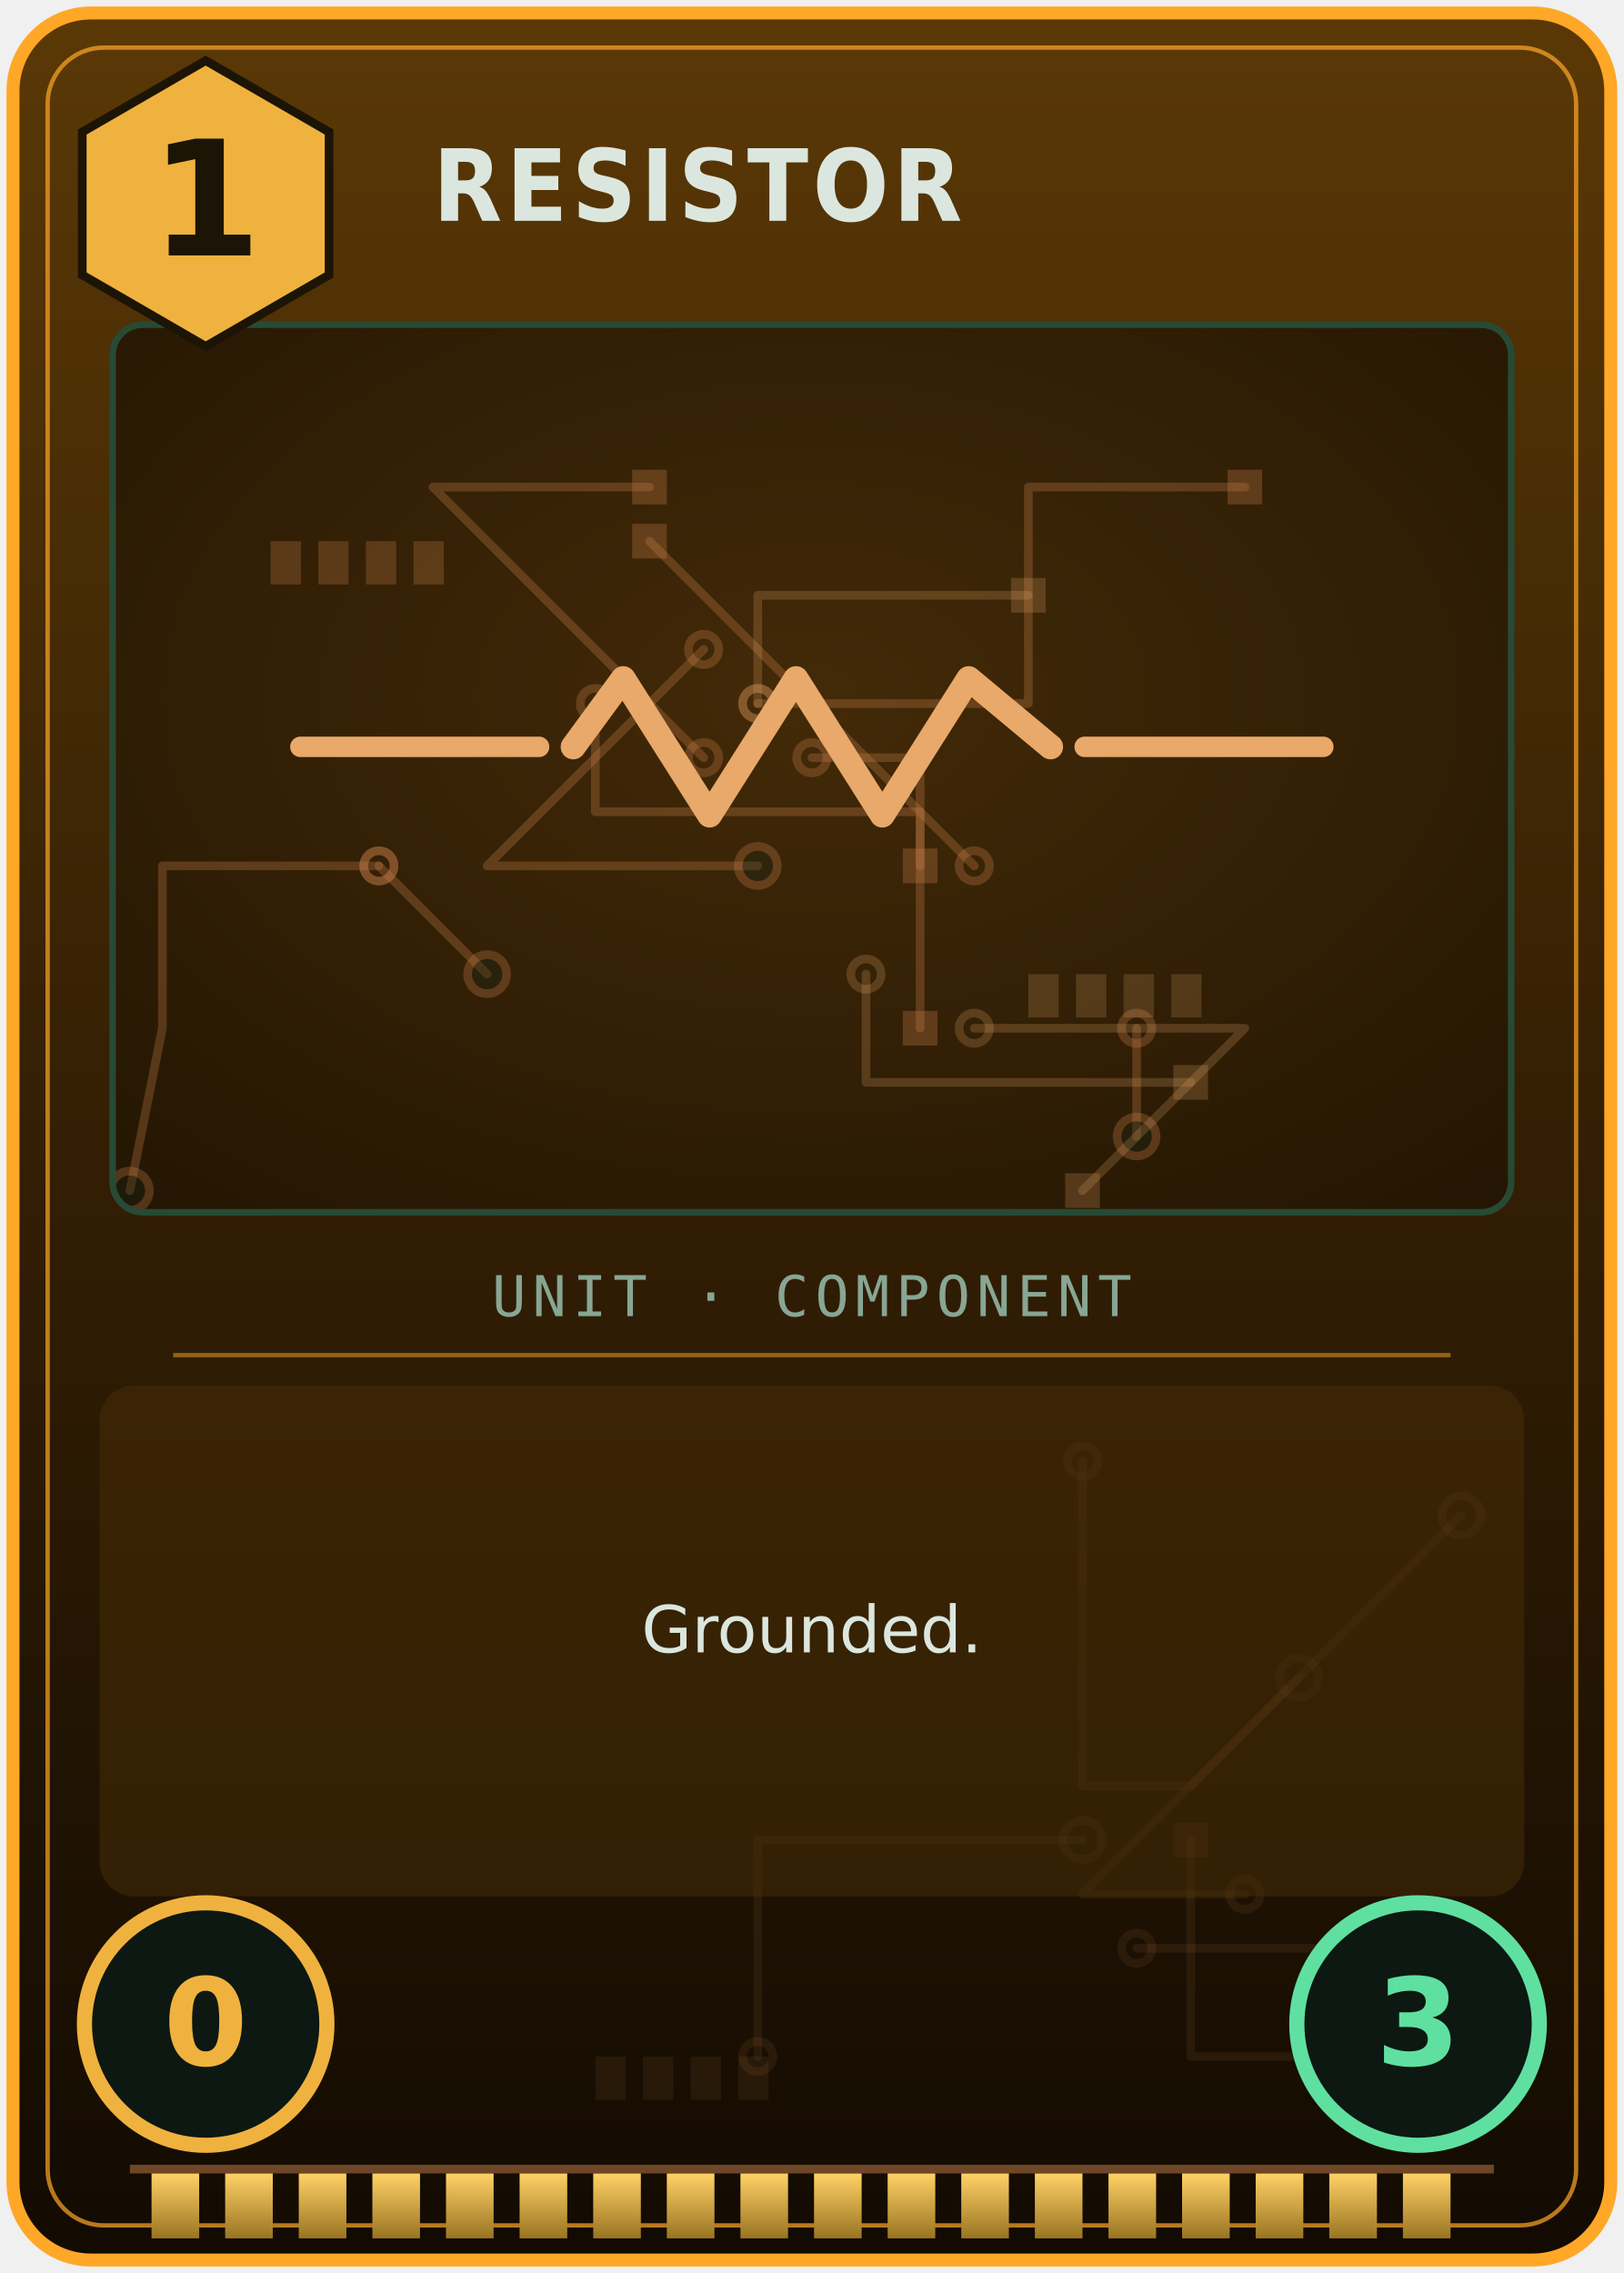
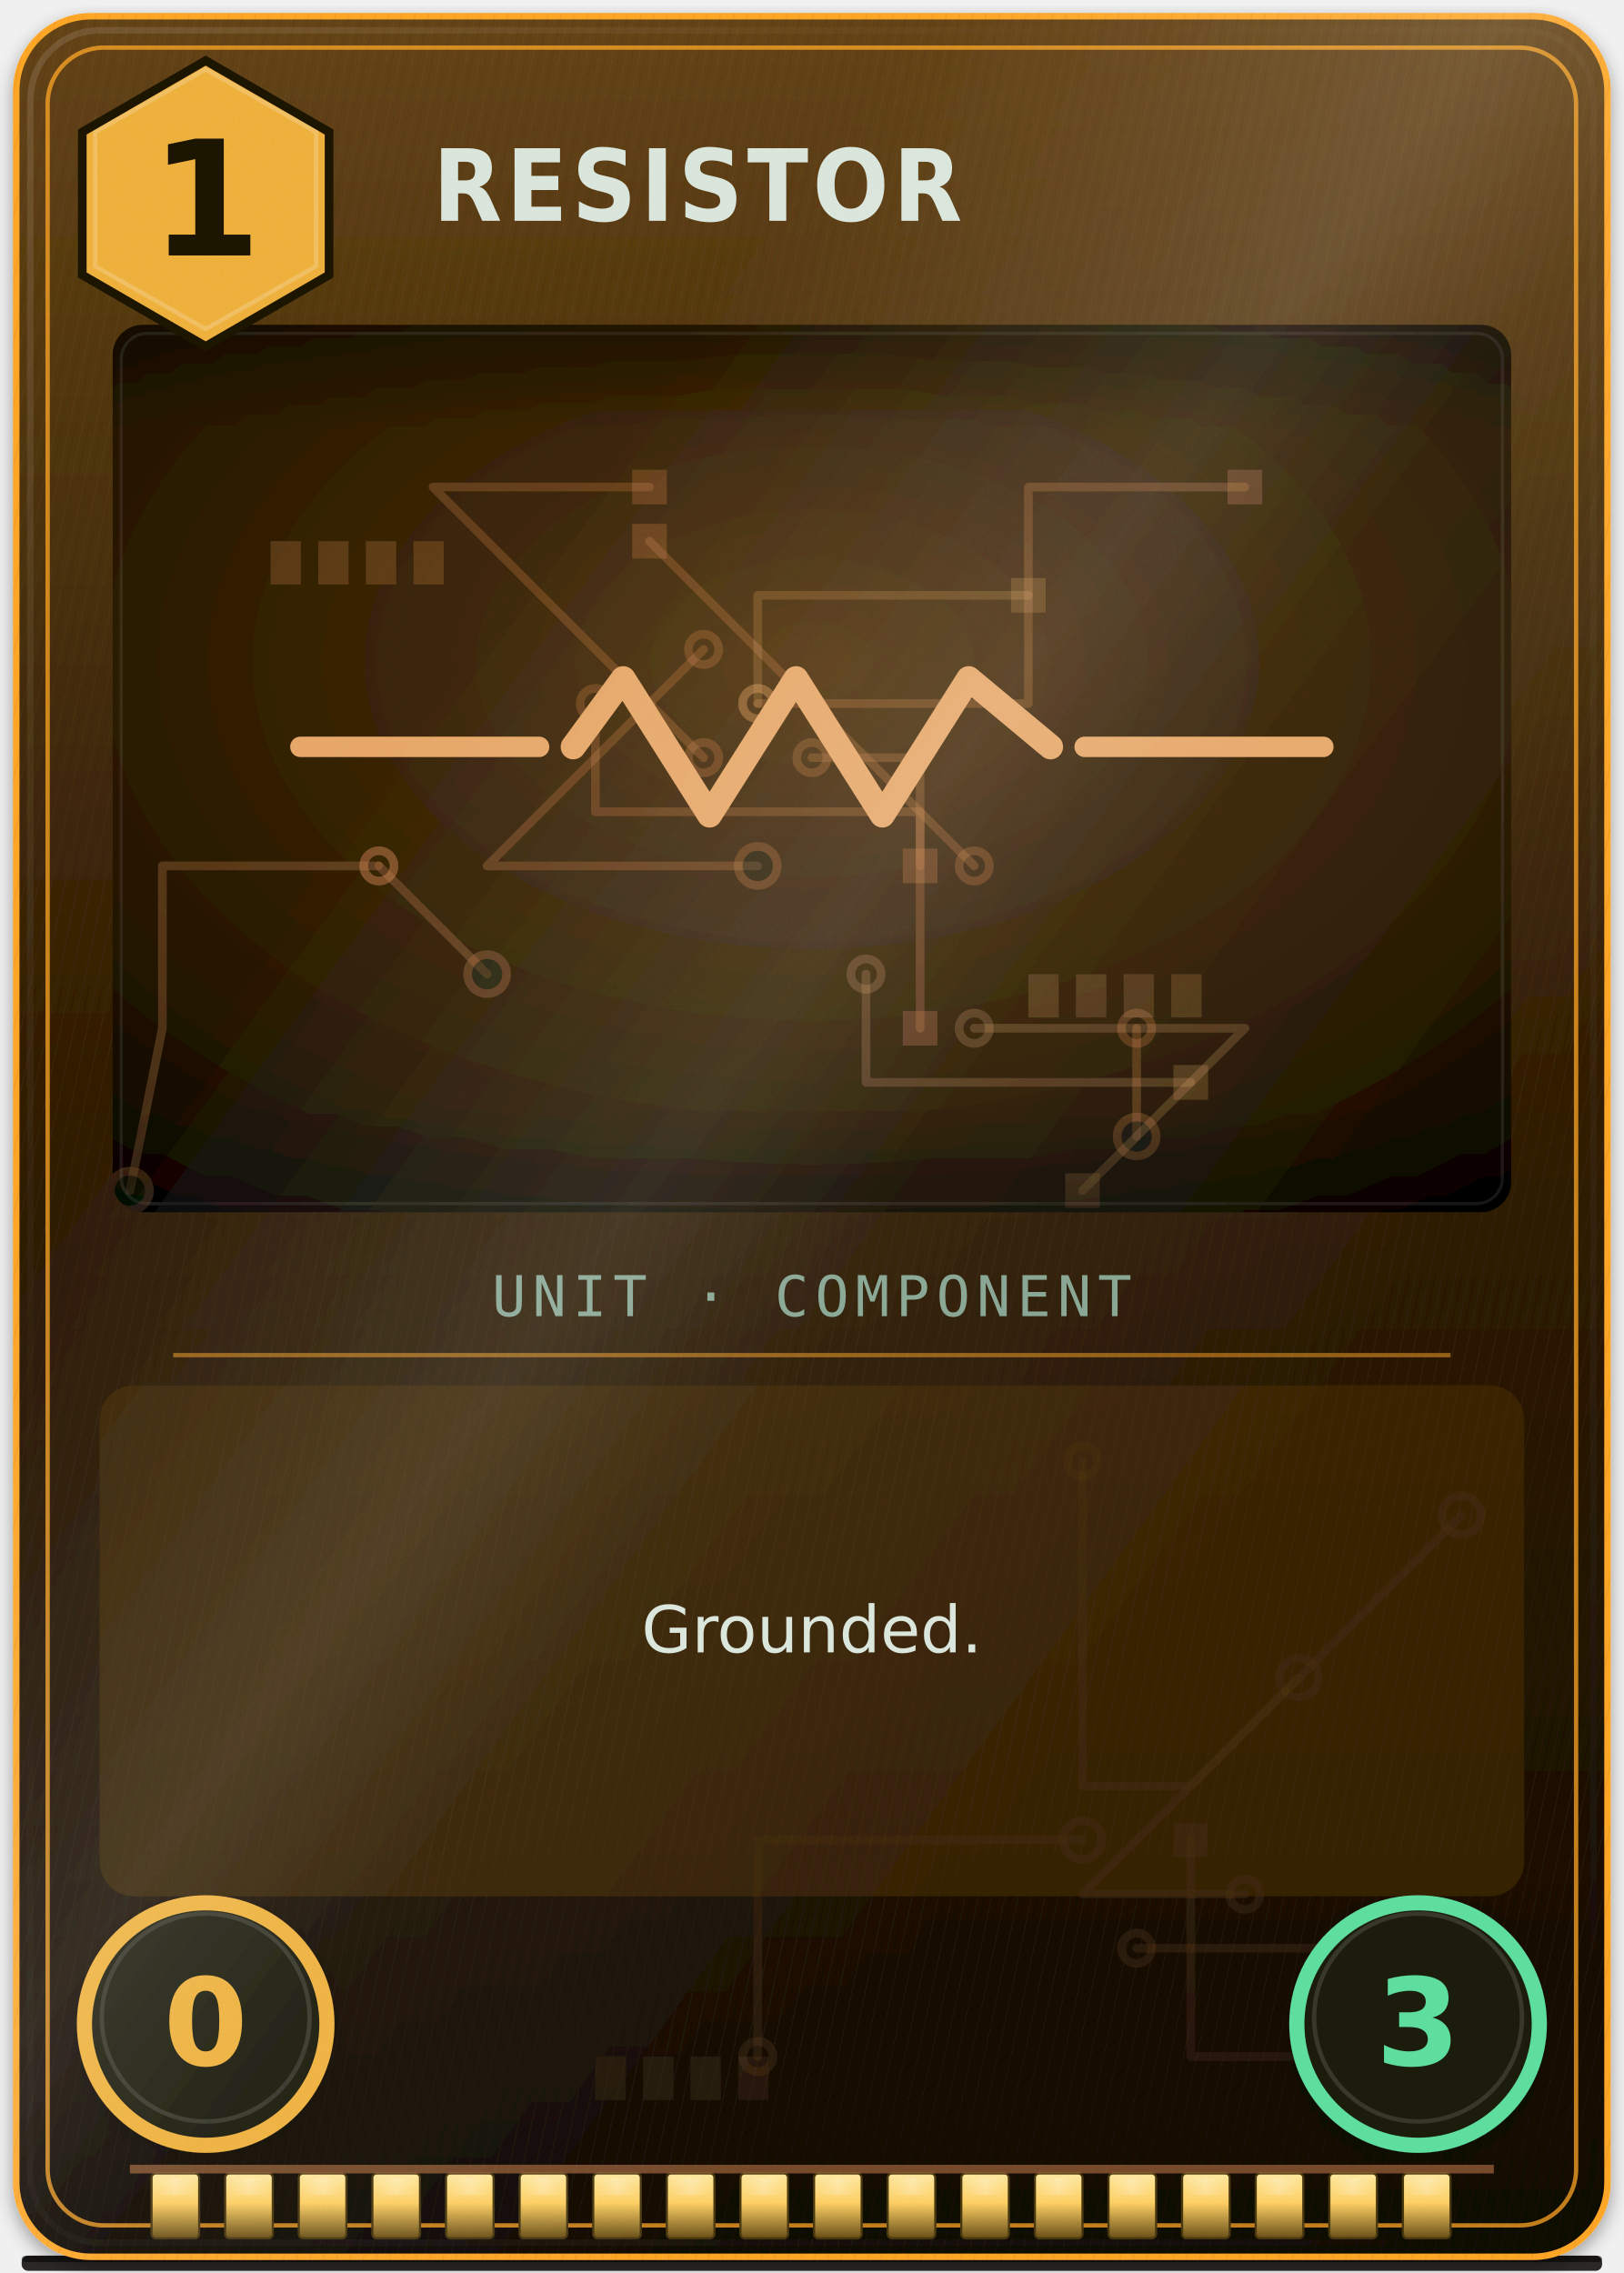
<svg xmlns="http://www.w3.org/2000/svg" width="750" height="1050" viewBox="0 0 750 1050">
  <defs>
+     <filter id="cardDrop" x="-6%" y="-3%" width="112%" height="110%" color-interpolation-filters="sRGB">
+       <feDropShadow dx="0" dy="10" stdDeviation="14" flood-color="#000" flood-opacity="0.5" />
+       <feDropShadow dx="0" dy="3" stdDeviation="4" flood-color="#000" flood-opacity="0.35" />
+     </filter>
+     <filter id="paperGrain" x="0" y="0" width="100%" height="100%">
+       <feTurbulence type="fractalNoise" baseFrequency="0.72" numOctaves="4" seed="17" result="n" />
+       <feColorMatrix in="n" type="matrix" values="0 0 0 0 0.48  0 0 0 0 0.42  0 0 0 0 0.36  0 0 0 0.07 0" result="g" />
+       <feBlend in="SourceGraphic" in2="g" mode="multiply" />
+     </filter>
+     <filter id="artDepth" x="-8%" y="-8%" width="116%" height="116%">
+       <feGaussianBlur in="SourceAlpha" stdDeviation="6" result="blur" />
+       <feOffset dy="4" result="off" />
+       <feFlood flood-color="#000" flood-opacity="0.45" />
+       <feComposite in2="off" operator="in" result="sh" />
+       <feMerge>
+         <feMergeNode in="sh" />
+         <feMergeNode in="SourceGraphic" />
+       </feMerge>
+     </filter>
    <linearGradient id="bggrad" x1="0" y1="0" x2="0" y2="1">
-       <stop offset="0" stop-color="#5a3806" />
-       <stop offset="0.5" stop-color="#341f04" />
-       <stop offset="1" stop-color="#130b02" />
-     </linearGradient>
-     <radialGradient id="artgrad" cx="0.5" cy="0.42" r="0.75">
-       <stop offset="0" stop-color="#432a08" />
-       <stop offset="1" stop-color="#241603" />
+       <stop offset="0" stop-color="#644415" />
+       <stop offset="0.45" stop-color="#341f04" />
+       <stop offset="1" stop-color="#100902" />
+     </linearGradient>
+     <linearGradient id="bevelHi" x1="0" y1="0" x2="1" y2="1">
+       <stop offset="0" stop-color="#fff" stop-opacity="0.22" />
+       <stop offset="0.35" stop-color="#fff" stop-opacity="0" />
+       <stop offset="1" stop-color="#000" stop-opacity="0.28" />
+     </linearGradient>
+     <radialGradient id="artgrad" cx="0.5" cy="0.38" r="0.82">
+       <stop offset="0" stop-color="#54360b" />
+       <stop offset="0.7" stop-color="#241603" />
+       <stop offset="1" stop-color="#170eNaN" />
    </radialGradient>
+     <linearGradient id="artInset" x1="0" y1="0" x2="0" y2="1">
+       <stop offset="0" stop-color="#000" stop-opacity="0.38" />
+       <stop offset="0.12" stop-color="#000" stop-opacity="0" />
+       <stop offset="0.88" stop-color="#000" stop-opacity="0" />
+       <stop offset="1" stop-color="#000" stop-opacity="0.42" />
+     </linearGradient>
    <linearGradient id="guldgrad" x1="0" y1="0" x2="0" y2="1">
-       <stop offset="0" stop-color="#ffd166" />
-       <stop offset="1" stop-color="#9a7422" />
-     </linearGradient>
+       <stop offset="0" stop-color="#ffe9a0" />
+       <stop offset="0.45" stop-color="#ffd166" />
+       <stop offset="1" stop-color="#6a5018" />
+     </linearGradient>
+     <linearGradient id="guldShine" x1="0" y1="0" x2="1" y2="0">
+       <stop offset="0" stop-color="#fff" stop-opacity="0" />
+       <stop offset="0.5" stop-color="#fff" stop-opacity="0.45" />
+       <stop offset="1" stop-color="#fff" stop-opacity="0" />
+     </linearGradient>
+     <linearGradient id="gloss" x1="0" y1="0" x2="1" y2="1">
+       <stop offset="0.28" stop-color="#fff" stop-opacity="0" />
+       <stop offset="0.46" stop-color="#fff" stop-opacity="0.16" />
+       <stop offset="0.54" stop-color="#fff" stop-opacity="0.06" />
+       <stop offset="0.72" stop-color="#fff" stop-opacity="0" />
+     </linearGradient>
+     <pattern id="fiber" width="6" height="6" patternUnits="userSpaceOnUse" patternTransform="rotate(12)">
+       <line x1="0" y1="0" x2="0" y2="6" stroke="#fff" stroke-width="0.6" opacity="0.04" />
+       <line x1="3" y1="0" x2="3" y2="6" stroke="#000" stroke-width="0.5" opacity="0.06" />
+     </pattern>
    <clipPath id="artclip">
      <rect x="52" y="150" width="646" height="410" rx="14" />
    </clipPath>
+     <clipPath id="cardclip">
+       <rect x="6" y="6" width="738" height="1038" rx="36" />
+     </clipPath>
  </defs>
-   <rect x="6" y="6" width="738" height="1038" rx="36" fill="url(#bggrad)" stroke="#ffa726" stroke-width="6" />
-   <rect x="22" y="22" width="706" height="1006" rx="26" fill="none" stroke="#ffa726" stroke-width="2" opacity="0.7" />
-   <circle cx="350" cy="950" r="7" fill="none" stroke="#c9814a" stroke-width="4" opacity="0.1" />
-   <path d="M 350 950 L 350 850 L 500 850" fill="none" stroke="#c9814a" stroke-width="4" stroke-linecap="round" stroke-linejoin="round" opacity="0.1" />
-   <circle cx="500" cy="850" r="9" fill="#122419" stroke="#c9814a" stroke-width="4" opacity="0.1" />
-   <circle cx="525" cy="900" r="7" fill="none" stroke="#c9814a" stroke-width="4" opacity="0.1" />
-   <path d="M 525 900 L 650 900" fill="none" stroke="#c9814a" stroke-width="4" stroke-linecap="round" stroke-linejoin="round" opacity="0.1" />
-   <rect x="642" y="892" width="16" height="16" fill="#c9814a" opacity="0.1" />
-   <circle cx="500" cy="675" r="7" fill="none" stroke="#c9814a" stroke-width="4" opacity="0.1" />
-   <path d="M 500 675 L 500 825 L 550 825 L 675 700" fill="none" stroke="#c9814a" stroke-width="4" stroke-linecap="round" stroke-linejoin="round" opacity="0.1" />
-   <circle cx="675" cy="700" r="9" fill="#122419" stroke="#c9814a" stroke-width="4" opacity="0.1" />
-   <circle cx="575" cy="875" r="7" fill="none" stroke="#c9814a" stroke-width="4" opacity="0.1" />
-   <path d="M 575 875 L 500 875 L 600 775" fill="none" stroke="#c9814a" stroke-width="4" stroke-linecap="round" stroke-linejoin="round" opacity="0.1" />
-   <circle cx="600" cy="775" r="9" fill="#122419" stroke="#c9814a" stroke-width="4" opacity="0.1" />
-   <circle cx="625" cy="950" r="7" fill="none" stroke="#c9814a" stroke-width="4" opacity="0.1" />
-   <path d="M 625 950 L 550 950 L 550 850" fill="none" stroke="#c9814a" stroke-width="4" stroke-linecap="round" stroke-linejoin="round" opacity="0.1" />
-   <rect x="542" y="842" width="16" height="16" fill="#c9814a" opacity="0.1" />
-   <rect x="275" y="950" width="14" height="20" fill="#c9814a" opacity="0.09" />
-   <rect x="297" y="950" width="14" height="20" fill="#c9814a" opacity="0.09" />
-   <rect x="319" y="950" width="14" height="20" fill="#c9814a" opacity="0.09" />
-   <rect x="341" y="950" width="14" height="20" fill="#c9814a" opacity="0.09" />
-   <g clip-path="url(#artclip)">
-     <rect x="52" y="150" width="646" height="410" fill="url(#artgrad)" />
-     <circle cx="175" cy="400" r="7" fill="none" stroke="#c9814a" stroke-width="4" opacity="0.3" />
-     <path d="M 175 400 L 225 450" fill="none" stroke="#c9814a" stroke-width="4" stroke-linecap="round" stroke-linejoin="round" opacity="0.3" />
-     <circle cx="225" cy="450" r="9" fill="#122419" stroke="#c9814a" stroke-width="4" opacity="0.3" />
-     <circle cx="350" cy="325" r="7" fill="none" stroke="#c9814a" stroke-width="4" opacity="0.3" />
-     <path d="M 350 325 L 475 325 L 475 225 L 575 225" fill="none" stroke="#c9814a" stroke-width="4" stroke-linecap="round" stroke-linejoin="round" opacity="0.3" />
-     <rect x="567" y="217" width="16" height="16" fill="#c9814a" opacity="0.3" />
-     <circle cx="325" cy="300" r="7" fill="none" stroke="#c9814a" stroke-width="4" opacity="0.3" />
-     <path d="M 325 300 L 225 400 L 350 400" fill="none" stroke="#c9814a" stroke-width="4" stroke-linecap="round" stroke-linejoin="round" opacity="0.3" />
-     <circle cx="350" cy="400" r="9" fill="#122419" stroke="#c9814a" stroke-width="4" opacity="0.3" />
-     <circle cx="325" cy="350" r="7" fill="none" stroke="#c9814a" stroke-width="4" opacity="0.3" />
-     <path d="M 325 350 L 200 225 L 300 225" fill="none" stroke="#c9814a" stroke-width="4" stroke-linecap="round" stroke-linejoin="round" opacity="0.3" />
-     <rect x="292" y="217" width="16" height="16" fill="#c9814a" opacity="0.3" />
-     <circle cx="375" cy="350" r="7" fill="none" stroke="#c9814a" stroke-width="4" opacity="0.3" />
-     <path d="M 375 350 L 425 350 L 425 400" fill="none" stroke="#c9814a" stroke-width="4" stroke-linecap="round" stroke-linejoin="round" opacity="0.3" />
-     <rect x="417" y="392" width="16" height="16" fill="#c9814a" opacity="0.3" />
-     <circle cx="525" cy="475" r="7" fill="none" stroke="#c9814a" stroke-width="4" opacity="0.3" />
-     <path d="M 525 475 L 525 525" fill="none" stroke="#c9814a" stroke-width="4" stroke-linecap="round" stroke-linejoin="round" opacity="0.3" />
-     <circle cx="525" cy="525" r="9" fill="#122419" stroke="#c9814a" stroke-width="4" opacity="0.3" />
-     <circle cx="275" cy="325" r="7" fill="none" stroke="#c9814a" stroke-width="4" opacity="0.3" />
-     <path d="M 275 325 L 275 375 L 425 375 L 425 475" fill="none" stroke="#c9814a" stroke-width="4" stroke-linecap="round" stroke-linejoin="round" opacity="0.3" />
-     <rect x="417" y="467" width="16" height="16" fill="#c9814a" opacity="0.3" />
-     <circle cx="450" cy="400" r="7" fill="none" stroke="#c9814a" stroke-width="4" opacity="0.3" />
-     <path d="M 450 400 L 300 250" fill="none" stroke="#c9814a" stroke-width="4" stroke-linecap="round" stroke-linejoin="round" opacity="0.3" />
-     <rect x="292" y="242" width="16" height="16" fill="#c9814a" opacity="0.3" />
-     <circle cx="175" cy="400" r="7" fill="none" stroke="#c9814a" stroke-width="4" opacity="0.3" />
-     <path d="M 175 400 L 75 400 L 75 475 L 60 550" fill="none" stroke="#c9814a" stroke-width="4" stroke-linecap="round" stroke-linejoin="round" opacity="0.3" />
-     <circle cx="60" cy="550" r="9" fill="#122419" stroke="#c9814a" stroke-width="4" opacity="0.3" />
-     <rect x="125" y="250" width="14" height="20" fill="#c9814a" opacity="0.27" />
-     <rect x="147" y="250" width="14" height="20" fill="#c9814a" opacity="0.27" />
-     <rect x="169" y="250" width="14" height="20" fill="#c9814a" opacity="0.27" />
-     <rect x="191" y="250" width="14" height="20" fill="#c9814a" opacity="0.27" />
-     <circle cx="400" cy="450" r="7" fill="none" stroke="#e8a96a" stroke-width="4" opacity="0.22" />
-     <path d="M 400 450 L 400 500 L 550 500" fill="none" stroke="#e8a96a" stroke-width="4" stroke-linecap="round" stroke-linejoin="round" opacity="0.22" />
-     <rect x="542" y="492" width="16" height="16" fill="#e8a96a" opacity="0.22" />
-     <circle cx="450" cy="475" r="7" fill="none" stroke="#e8a96a" stroke-width="4" opacity="0.22" />
-     <path d="M 450 475 L 575 475 L 500 550 L 500 550" fill="none" stroke="#e8a96a" stroke-width="4" stroke-linecap="round" stroke-linejoin="round" opacity="0.22" />
-     <rect x="492" y="542" width="16" height="16" fill="#e8a96a" opacity="0.22" />
-     <circle cx="350" cy="325" r="7" fill="none" stroke="#e8a96a" stroke-width="4" opacity="0.22" />
-     <path d="M 350 325 L 350 275 L 475 275" fill="none" stroke="#e8a96a" stroke-width="4" stroke-linecap="round" stroke-linejoin="round" opacity="0.22" />
-     <rect x="467" y="267" width="16" height="16" fill="#e8a96a" opacity="0.22" />
-     <rect x="475" y="450" width="14" height="20" fill="#e8a96a" opacity="0.198" />
-     <rect x="497" y="450" width="14" height="20" fill="#e8a96a" opacity="0.198" />
-     <rect x="519" y="450" width="14" height="20" fill="#e8a96a" opacity="0.198" />
-     <rect x="541" y="450" width="14" height="20" fill="#e8a96a" opacity="0.198" />
-     <g transform="translate(375 345) scale(1.050) translate(-375 -345)">
-       <line x1="150" y1="345" x2="255" y2="345" stroke="#e8a96a" stroke-width="9" stroke-linecap="round" />
-       <line x1="495" y1="345" x2="600" y2="345" stroke="#e8a96a" stroke-width="9" stroke-linecap="round" />
-       <path d="M 270 345 L 292 315 L 330 375 L 368 315 L 406 375 L 444 315 L 480 345" fill="none" stroke="#e8a96a" stroke-width="11" stroke-linecap="round" stroke-linejoin="round" />
+   <rect x="10" y="1042" width="730" height="7" rx="3" fill="#080604" opacity="0.85" />
+   <rect x="10" y="1042" width="730" height="3" rx="2" fill="#734bNaN" opacity="0.5" />
+   <g filter="url(#cardDrop)">
+     <g filter="url(#paperGrain)" clip-path="url(#cardclip)">
+       <rect x="6" y="6" width="738" height="1038" rx="36" fill="url(#bggrad)" stroke="#ffa726" stroke-width="6" />
+       <rect x="6" y="6" width="738" height="1038" rx="36" fill="url(#fiber)" />
+       <rect x="22" y="22" width="706" height="1006" rx="26" fill="none" stroke="#ffa726" stroke-width="2" opacity="0.75" />
+       <rect x="14" y="14" width="722" height="1022" rx="32" fill="none" stroke="url(#bevelHi)" stroke-width="3" opacity="0.55" />
+       <circle cx="350" cy="950" r="7" fill="none" stroke="#c9814a" stroke-width="4" opacity="0.1" />
+       <path d="M 350 950 L 350 850 L 500 850" fill="none" stroke="#c9814a" stroke-width="4" stroke-linecap="round" stroke-linejoin="round" opacity="0.1" />
+       <circle cx="500" cy="850" r="9" fill="#122419" stroke="#c9814a" stroke-width="4" opacity="0.1" />
+       <circle cx="525" cy="900" r="7" fill="none" stroke="#c9814a" stroke-width="4" opacity="0.1" />
+       <path d="M 525 900 L 650 900" fill="none" stroke="#c9814a" stroke-width="4" stroke-linecap="round" stroke-linejoin="round" opacity="0.1" />
+       <rect x="642" y="892" width="16" height="16" fill="#c9814a" opacity="0.1" />
+       <circle cx="500" cy="675" r="7" fill="none" stroke="#c9814a" stroke-width="4" opacity="0.1" />
+       <path d="M 500 675 L 500 825 L 550 825 L 675 700" fill="none" stroke="#c9814a" stroke-width="4" stroke-linecap="round" stroke-linejoin="round" opacity="0.1" />
+       <circle cx="675" cy="700" r="9" fill="#122419" stroke="#c9814a" stroke-width="4" opacity="0.1" />
+       <circle cx="575" cy="875" r="7" fill="none" stroke="#c9814a" stroke-width="4" opacity="0.1" />
+       <path d="M 575 875 L 500 875 L 600 775" fill="none" stroke="#c9814a" stroke-width="4" stroke-linecap="round" stroke-linejoin="round" opacity="0.1" />
+       <circle cx="600" cy="775" r="9" fill="#122419" stroke="#c9814a" stroke-width="4" opacity="0.1" />
+       <circle cx="625" cy="950" r="7" fill="none" stroke="#c9814a" stroke-width="4" opacity="0.1" />
+       <path d="M 625 950 L 550 950 L 550 850" fill="none" stroke="#c9814a" stroke-width="4" stroke-linecap="round" stroke-linejoin="round" opacity="0.1" />
+       <rect x="542" y="842" width="16" height="16" fill="#c9814a" opacity="0.1" />
+       <rect x="275" y="950" width="14" height="20" fill="#c9814a" opacity="0.09" />
+       <rect x="297" y="950" width="14" height="20" fill="#c9814a" opacity="0.09" />
+       <rect x="319" y="950" width="14" height="20" fill="#c9814a" opacity="0.09" />
+       <rect x="341" y="950" width="14" height="20" fill="#c9814a" opacity="0.09" />
+       <g clip-path="url(#artclip)" filter="url(#artDepth)">
+         <rect x="52" y="150" width="646" height="410" fill="url(#artgrad)" />
+         <circle cx="175" cy="400" r="7" fill="none" stroke="#c9814a" stroke-width="4" opacity="0.3" />
+         <path d="M 175 400 L 225 450" fill="none" stroke="#c9814a" stroke-width="4" stroke-linecap="round" stroke-linejoin="round" opacity="0.3" />
+         <circle cx="225" cy="450" r="9" fill="#122419" stroke="#c9814a" stroke-width="4" opacity="0.3" />
+         <circle cx="350" cy="325" r="7" fill="none" stroke="#c9814a" stroke-width="4" opacity="0.3" />
+         <path d="M 350 325 L 475 325 L 475 225 L 575 225" fill="none" stroke="#c9814a" stroke-width="4" stroke-linecap="round" stroke-linejoin="round" opacity="0.3" />
+         <rect x="567" y="217" width="16" height="16" fill="#c9814a" opacity="0.3" />
+         <circle cx="325" cy="300" r="7" fill="none" stroke="#c9814a" stroke-width="4" opacity="0.3" />
+         <path d="M 325 300 L 225 400 L 350 400" fill="none" stroke="#c9814a" stroke-width="4" stroke-linecap="round" stroke-linejoin="round" opacity="0.3" />
+         <circle cx="350" cy="400" r="9" fill="#122419" stroke="#c9814a" stroke-width="4" opacity="0.3" />
+         <circle cx="325" cy="350" r="7" fill="none" stroke="#c9814a" stroke-width="4" opacity="0.3" />
+         <path d="M 325 350 L 200 225 L 300 225" fill="none" stroke="#c9814a" stroke-width="4" stroke-linecap="round" stroke-linejoin="round" opacity="0.3" />
+         <rect x="292" y="217" width="16" height="16" fill="#c9814a" opacity="0.3" />
+         <circle cx="375" cy="350" r="7" fill="none" stroke="#c9814a" stroke-width="4" opacity="0.3" />
+         <path d="M 375 350 L 425 350 L 425 400" fill="none" stroke="#c9814a" stroke-width="4" stroke-linecap="round" stroke-linejoin="round" opacity="0.3" />
+         <rect x="417" y="392" width="16" height="16" fill="#c9814a" opacity="0.3" />
+         <circle cx="525" cy="475" r="7" fill="none" stroke="#c9814a" stroke-width="4" opacity="0.3" />
+         <path d="M 525 475 L 525 525" fill="none" stroke="#c9814a" stroke-width="4" stroke-linecap="round" stroke-linejoin="round" opacity="0.3" />
+         <circle cx="525" cy="525" r="9" fill="#122419" stroke="#c9814a" stroke-width="4" opacity="0.3" />
+         <circle cx="275" cy="325" r="7" fill="none" stroke="#c9814a" stroke-width="4" opacity="0.3" />
+         <path d="M 275 325 L 275 375 L 425 375 L 425 475" fill="none" stroke="#c9814a" stroke-width="4" stroke-linecap="round" stroke-linejoin="round" opacity="0.3" />
+         <rect x="417" y="467" width="16" height="16" fill="#c9814a" opacity="0.3" />
+         <circle cx="450" cy="400" r="7" fill="none" stroke="#c9814a" stroke-width="4" opacity="0.3" />
+         <path d="M 450 400 L 300 250" fill="none" stroke="#c9814a" stroke-width="4" stroke-linecap="round" stroke-linejoin="round" opacity="0.3" />
+         <rect x="292" y="242" width="16" height="16" fill="#c9814a" opacity="0.3" />
+         <circle cx="175" cy="400" r="7" fill="none" stroke="#c9814a" stroke-width="4" opacity="0.3" />
+         <path d="M 175 400 L 75 400 L 75 475 L 60 550" fill="none" stroke="#c9814a" stroke-width="4" stroke-linecap="round" stroke-linejoin="round" opacity="0.3" />
+         <circle cx="60" cy="550" r="9" fill="#122419" stroke="#c9814a" stroke-width="4" opacity="0.3" />
+         <rect x="125" y="250" width="14" height="20" fill="#c9814a" opacity="0.27" />
+         <rect x="147" y="250" width="14" height="20" fill="#c9814a" opacity="0.27" />
+         <rect x="169" y="250" width="14" height="20" fill="#c9814a" opacity="0.27" />
+         <rect x="191" y="250" width="14" height="20" fill="#c9814a" opacity="0.27" />
+         <circle cx="400" cy="450" r="7" fill="none" stroke="#e8a96a" stroke-width="4" opacity="0.22" />
+         <path d="M 400 450 L 400 500 L 550 500" fill="none" stroke="#e8a96a" stroke-width="4" stroke-linecap="round" stroke-linejoin="round" opacity="0.22" />
+         <rect x="542" y="492" width="16" height="16" fill="#e8a96a" opacity="0.22" />
+         <circle cx="450" cy="475" r="7" fill="none" stroke="#e8a96a" stroke-width="4" opacity="0.22" />
+         <path d="M 450 475 L 575 475 L 500 550 L 500 550" fill="none" stroke="#e8a96a" stroke-width="4" stroke-linecap="round" stroke-linejoin="round" opacity="0.22" />
+         <rect x="492" y="542" width="16" height="16" fill="#e8a96a" opacity="0.22" />
+         <circle cx="350" cy="325" r="7" fill="none" stroke="#e8a96a" stroke-width="4" opacity="0.22" />
+         <path d="M 350 325 L 350 275 L 475 275" fill="none" stroke="#e8a96a" stroke-width="4" stroke-linecap="round" stroke-linejoin="round" opacity="0.22" />
+         <rect x="467" y="267" width="16" height="16" fill="#e8a96a" opacity="0.22" />
+         <rect x="475" y="450" width="14" height="20" fill="#e8a96a" opacity="0.198" />
+         <rect x="497" y="450" width="14" height="20" fill="#e8a96a" opacity="0.198" />
+         <rect x="519" y="450" width="14" height="20" fill="#e8a96a" opacity="0.198" />
+         <rect x="541" y="450" width="14" height="20" fill="#e8a96a" opacity="0.198" />
+         <g transform="translate(375 345) scale(1.050) translate(-375 -345)">
+           <line x1="150" y1="345" x2="255" y2="345" stroke="#e8a96a" stroke-width="9" stroke-linecap="round" />
+           <line x1="495" y1="345" x2="600" y2="345" stroke="#e8a96a" stroke-width="9" stroke-linecap="round" />
+           <path d="M 270 345 L 292 315 L 330 375 L 368 315 L 406 375 L 444 315 L 480 345" fill="none" stroke="#e8a96a" stroke-width="11" stroke-linecap="round" stroke-linejoin="round" />
+         </g>
+         <rect x="52" y="150" width="646" height="410" fill="url(#artInset)" />
+       </g>
+       <rect x="52" y="150" width="646" height="410" rx="14" fill="none" stroke="#bf7dNaN" stroke-width="4" />
+       <rect x="56" y="154" width="638" height="402" rx="12" fill="none" stroke="#fff" stroke-width="1.5" opacity="0.08" />
+       <text x="200" y="102" font-family="DejaVu Sans Condensed" font-weight="bold" font-size="46" letter-spacing="2" fill="#dbe7de">RESISTOR</text>
+       <polygon points="95,28 152,61 152,127 95,160 38,127 38,61" fill="#f0b23e" stroke="#1c1405" stroke-width="4" />
+       <polygon points="95,32 146,61 146,123 95,152 44,123 44,61" fill="none" stroke="#fff" stroke-width="2" opacity="0.2" />
+       <text x="95" y="118" text-anchor="middle" font-family="DejaVu Sans" font-weight="bold" font-size="74" fill="#1c1405">1</text>
+       <text x="375" y="608" text-anchor="middle" font-family="DejaVu Sans Mono" font-size="26" letter-spacing="3" fill="#87a693">UNIT · COMPONENT</text>
+       <line x1="80" y1="626" x2="670" y2="626" stroke="#ffa726" stroke-width="2" opacity="0.5" />
+       <rect x="46" y="640" width="658" height="236" rx="16" fill="#452c05" opacity="0.62" />
+       <rect x="50" y="644" width="650" height="214" rx="14" fill="url(#fiber)" opacity="0.35" />
+       <text x="375" y="763.3" text-anchor="middle" font-family="DejaVu Sans" font-size="30" fill="#dbe7de">Grounded.</text>
+       <g filter="url(#cardDrop)">
+         <circle cx="95" cy="935" r="56" fill="#1d1e0d" stroke="#f0b23e" stroke-width="7" />
+         <circle cx="95" cy="932" r="48" fill="none" stroke="#fff" stroke-width="2" opacity="0.12" />
+         <text x="95" y="954" text-anchor="middle" font-family="DejaVu Sans" font-weight="bold" font-size="56" fill="#f0b23e">0</text>
+         <circle cx="655" cy="935" r="56" fill="#1d1e0d" stroke="#5fe0a0" stroke-width="7" />
+         <circle cx="655" cy="932" r="48" fill="none" stroke="#fff" stroke-width="2" opacity="0.12" />
+         <text x="655" y="954" text-anchor="middle" font-family="DejaVu Sans" font-weight="bold" font-size="56" fill="#5fe0a0">3</text>
+       </g>
+       <rect x="70" y="1004" width="22" height="30" rx="2" fill="url(#guldgrad)" stroke="#4a3810" stroke-width="1" />
+       <rect x="72" y="1006" width="18" height="8" rx="1" fill="url(#guldShine)" opacity="0.55" />
+       <rect x="104" y="1004" width="22" height="30" rx="2" fill="url(#guldgrad)" stroke="#4a3810" stroke-width="1" />
+       <rect x="106" y="1006" width="18" height="8" rx="1" fill="url(#guldShine)" opacity="0.55" />
+       <rect x="138" y="1004" width="22" height="30" rx="2" fill="url(#guldgrad)" stroke="#4a3810" stroke-width="1" />
+       <rect x="140" y="1006" width="18" height="8" rx="1" fill="url(#guldShine)" opacity="0.55" />
+       <rect x="172" y="1004" width="22" height="30" rx="2" fill="url(#guldgrad)" stroke="#4a3810" stroke-width="1" />
+       <rect x="174" y="1006" width="18" height="8" rx="1" fill="url(#guldShine)" opacity="0.55" />
+       <rect x="206" y="1004" width="22" height="30" rx="2" fill="url(#guldgrad)" stroke="#4a3810" stroke-width="1" />
+       <rect x="208" y="1006" width="18" height="8" rx="1" fill="url(#guldShine)" opacity="0.55" />
+       <rect x="240" y="1004" width="22" height="30" rx="2" fill="url(#guldgrad)" stroke="#4a3810" stroke-width="1" />
+       <rect x="242" y="1006" width="18" height="8" rx="1" fill="url(#guldShine)" opacity="0.55" />
+       <rect x="274" y="1004" width="22" height="30" rx="2" fill="url(#guldgrad)" stroke="#4a3810" stroke-width="1" />
+       <rect x="276" y="1006" width="18" height="8" rx="1" fill="url(#guldShine)" opacity="0.55" />
+       <rect x="308" y="1004" width="22" height="30" rx="2" fill="url(#guldgrad)" stroke="#4a3810" stroke-width="1" />
+       <rect x="310" y="1006" width="18" height="8" rx="1" fill="url(#guldShine)" opacity="0.55" />
+       <rect x="342" y="1004" width="22" height="30" rx="2" fill="url(#guldgrad)" stroke="#4a3810" stroke-width="1" />
+       <rect x="344" y="1006" width="18" height="8" rx="1" fill="url(#guldShine)" opacity="0.55" />
+       <rect x="376" y="1004" width="22" height="30" rx="2" fill="url(#guldgrad)" stroke="#4a3810" stroke-width="1" />
+       <rect x="378" y="1006" width="18" height="8" rx="1" fill="url(#guldShine)" opacity="0.55" />
+       <rect x="410" y="1004" width="22" height="30" rx="2" fill="url(#guldgrad)" stroke="#4a3810" stroke-width="1" />
+       <rect x="412" y="1006" width="18" height="8" rx="1" fill="url(#guldShine)" opacity="0.55" />
+       <rect x="444" y="1004" width="22" height="30" rx="2" fill="url(#guldgrad)" stroke="#4a3810" stroke-width="1" />
+       <rect x="446" y="1006" width="18" height="8" rx="1" fill="url(#guldShine)" opacity="0.55" />
+       <rect x="478" y="1004" width="22" height="30" rx="2" fill="url(#guldgrad)" stroke="#4a3810" stroke-width="1" />
+       <rect x="480" y="1006" width="18" height="8" rx="1" fill="url(#guldShine)" opacity="0.55" />
+       <rect x="512" y="1004" width="22" height="30" rx="2" fill="url(#guldgrad)" stroke="#4a3810" stroke-width="1" />
+       <rect x="514" y="1006" width="18" height="8" rx="1" fill="url(#guldShine)" opacity="0.55" />
+       <rect x="546" y="1004" width="22" height="30" rx="2" fill="url(#guldgrad)" stroke="#4a3810" stroke-width="1" />
+       <rect x="548" y="1006" width="18" height="8" rx="1" fill="url(#guldShine)" opacity="0.55" />
+       <rect x="580" y="1004" width="22" height="30" rx="2" fill="url(#guldgrad)" stroke="#4a3810" stroke-width="1" />
+       <rect x="582" y="1006" width="18" height="8" rx="1" fill="url(#guldShine)" opacity="0.55" />
+       <rect x="614" y="1004" width="22" height="30" rx="2" fill="url(#guldgrad)" stroke="#4a3810" stroke-width="1" />
+       <rect x="616" y="1006" width="18" height="8" rx="1" fill="url(#guldShine)" opacity="0.55" />
+       <rect x="648" y="1004" width="22" height="30" rx="2" fill="url(#guldgrad)" stroke="#4a3810" stroke-width="1" />
+       <rect x="650" y="1006" width="18" height="8" rx="1" fill="url(#guldShine)" opacity="0.55" />
+       <rect x="60" y="1000" width="630" height="4" fill="#c9814a" opacity="0.55" />
+       <rect x="6" y="6" width="738" height="1038" rx="36" fill="url(#gloss)" opacity="0.85" />
    </g>
  </g>
-   <rect x="52" y="150" width="646" height="410" rx="14" fill="none" stroke="#274a35" stroke-width="3" />
-   <text x="200" y="102" font-family="DejaVu Sans Condensed" font-weight="bold" font-size="46" letter-spacing="2" fill="#dbe7de">RESISTOR</text>
-   <polygon points="95,28 152,61 152,127 95,160 38,127 38,61" fill="#f0b23e" stroke="#1c1405" stroke-width="4" />
-   <text x="95" y="118" text-anchor="middle" font-family="DejaVu Sans" font-weight="bold" font-size="74" fill="#1c1405">1</text>
-   <text x="375" y="608" text-anchor="middle" font-family="DejaVu Sans Mono" font-size="26" letter-spacing="3" fill="#87a693">UNIT · COMPONENT</text>
-   <line x1="80" y1="626" x2="670" y2="626" stroke="#ffa726" stroke-width="2" opacity="0.5" />
-   <rect x="46" y="640" width="658" height="236" rx="16" fill="#452c05" opacity="0.55" />
-   <text x="375" y="763.3" text-anchor="middle" font-family="DejaVu Sans" font-size="30" fill="#dbe7de">Grounded.</text>
-   <circle cx="95" cy="935" r="56" fill="#0c1811" stroke="#f0b23e" stroke-width="7" />
-   <text x="95" y="954" text-anchor="middle" font-family="DejaVu Sans" font-weight="bold" font-size="56" fill="#f0b23e">0</text>
-   <circle cx="655" cy="935" r="56" fill="#0c1811" stroke="#5fe0a0" stroke-width="7" />
-   <text x="655" y="954" text-anchor="middle" font-family="DejaVu Sans" font-weight="bold" font-size="56" fill="#5fe0a0">3</text>
-   <rect x="70" y="1004" width="22" height="30" fill="url(#guldgrad)" />
-   <rect x="104" y="1004" width="22" height="30" fill="url(#guldgrad)" />
-   <rect x="138" y="1004" width="22" height="30" fill="url(#guldgrad)" />
-   <rect x="172" y="1004" width="22" height="30" fill="url(#guldgrad)" />
-   <rect x="206" y="1004" width="22" height="30" fill="url(#guldgrad)" />
-   <rect x="240" y="1004" width="22" height="30" fill="url(#guldgrad)" />
-   <rect x="274" y="1004" width="22" height="30" fill="url(#guldgrad)" />
-   <rect x="308" y="1004" width="22" height="30" fill="url(#guldgrad)" />
-   <rect x="342" y="1004" width="22" height="30" fill="url(#guldgrad)" />
-   <rect x="376" y="1004" width="22" height="30" fill="url(#guldgrad)" />
-   <rect x="410" y="1004" width="22" height="30" fill="url(#guldgrad)" />
-   <rect x="444" y="1004" width="22" height="30" fill="url(#guldgrad)" />
-   <rect x="478" y="1004" width="22" height="30" fill="url(#guldgrad)" />
-   <rect x="512" y="1004" width="22" height="30" fill="url(#guldgrad)" />
-   <rect x="546" y="1004" width="22" height="30" fill="url(#guldgrad)" />
-   <rect x="580" y="1004" width="22" height="30" fill="url(#guldgrad)" />
-   <rect x="614" y="1004" width="22" height="30" fill="url(#guldgrad)" />
-   <rect x="648" y="1004" width="22" height="30" fill="url(#guldgrad)" />
-   <rect x="60" y="1000" width="630" height="4" fill="#c9814a" opacity="0.5" />
</svg>
